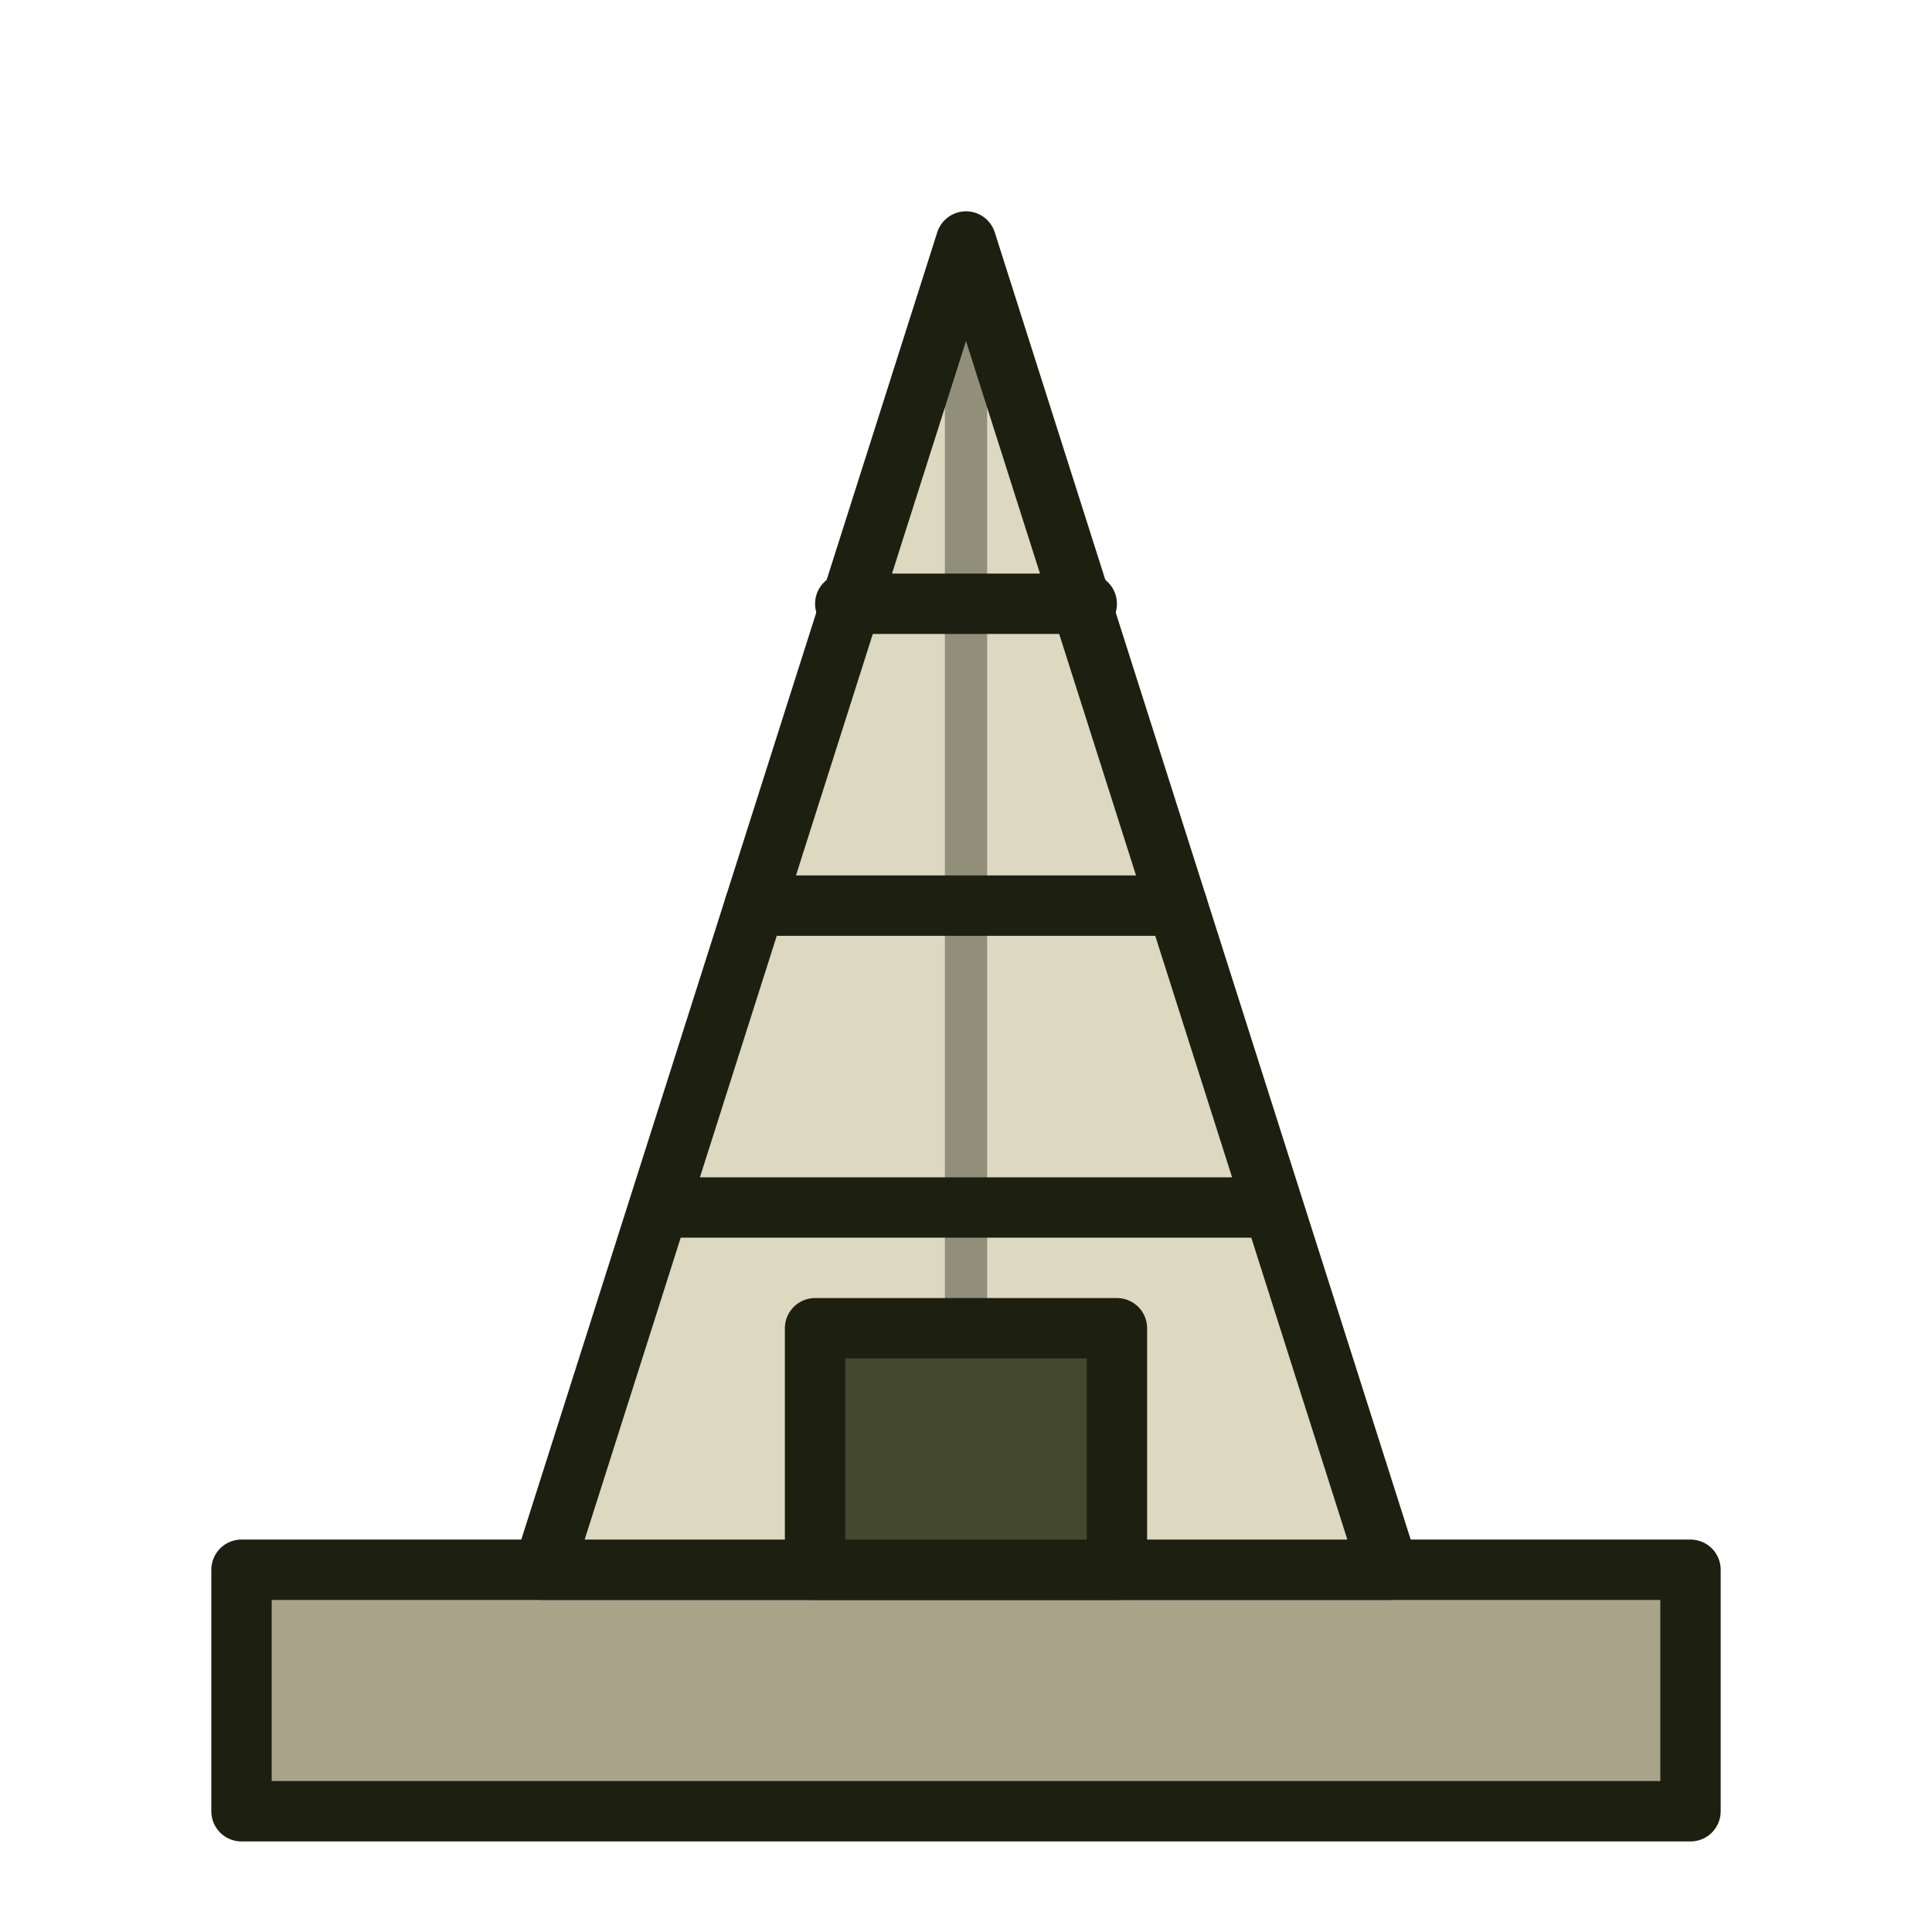
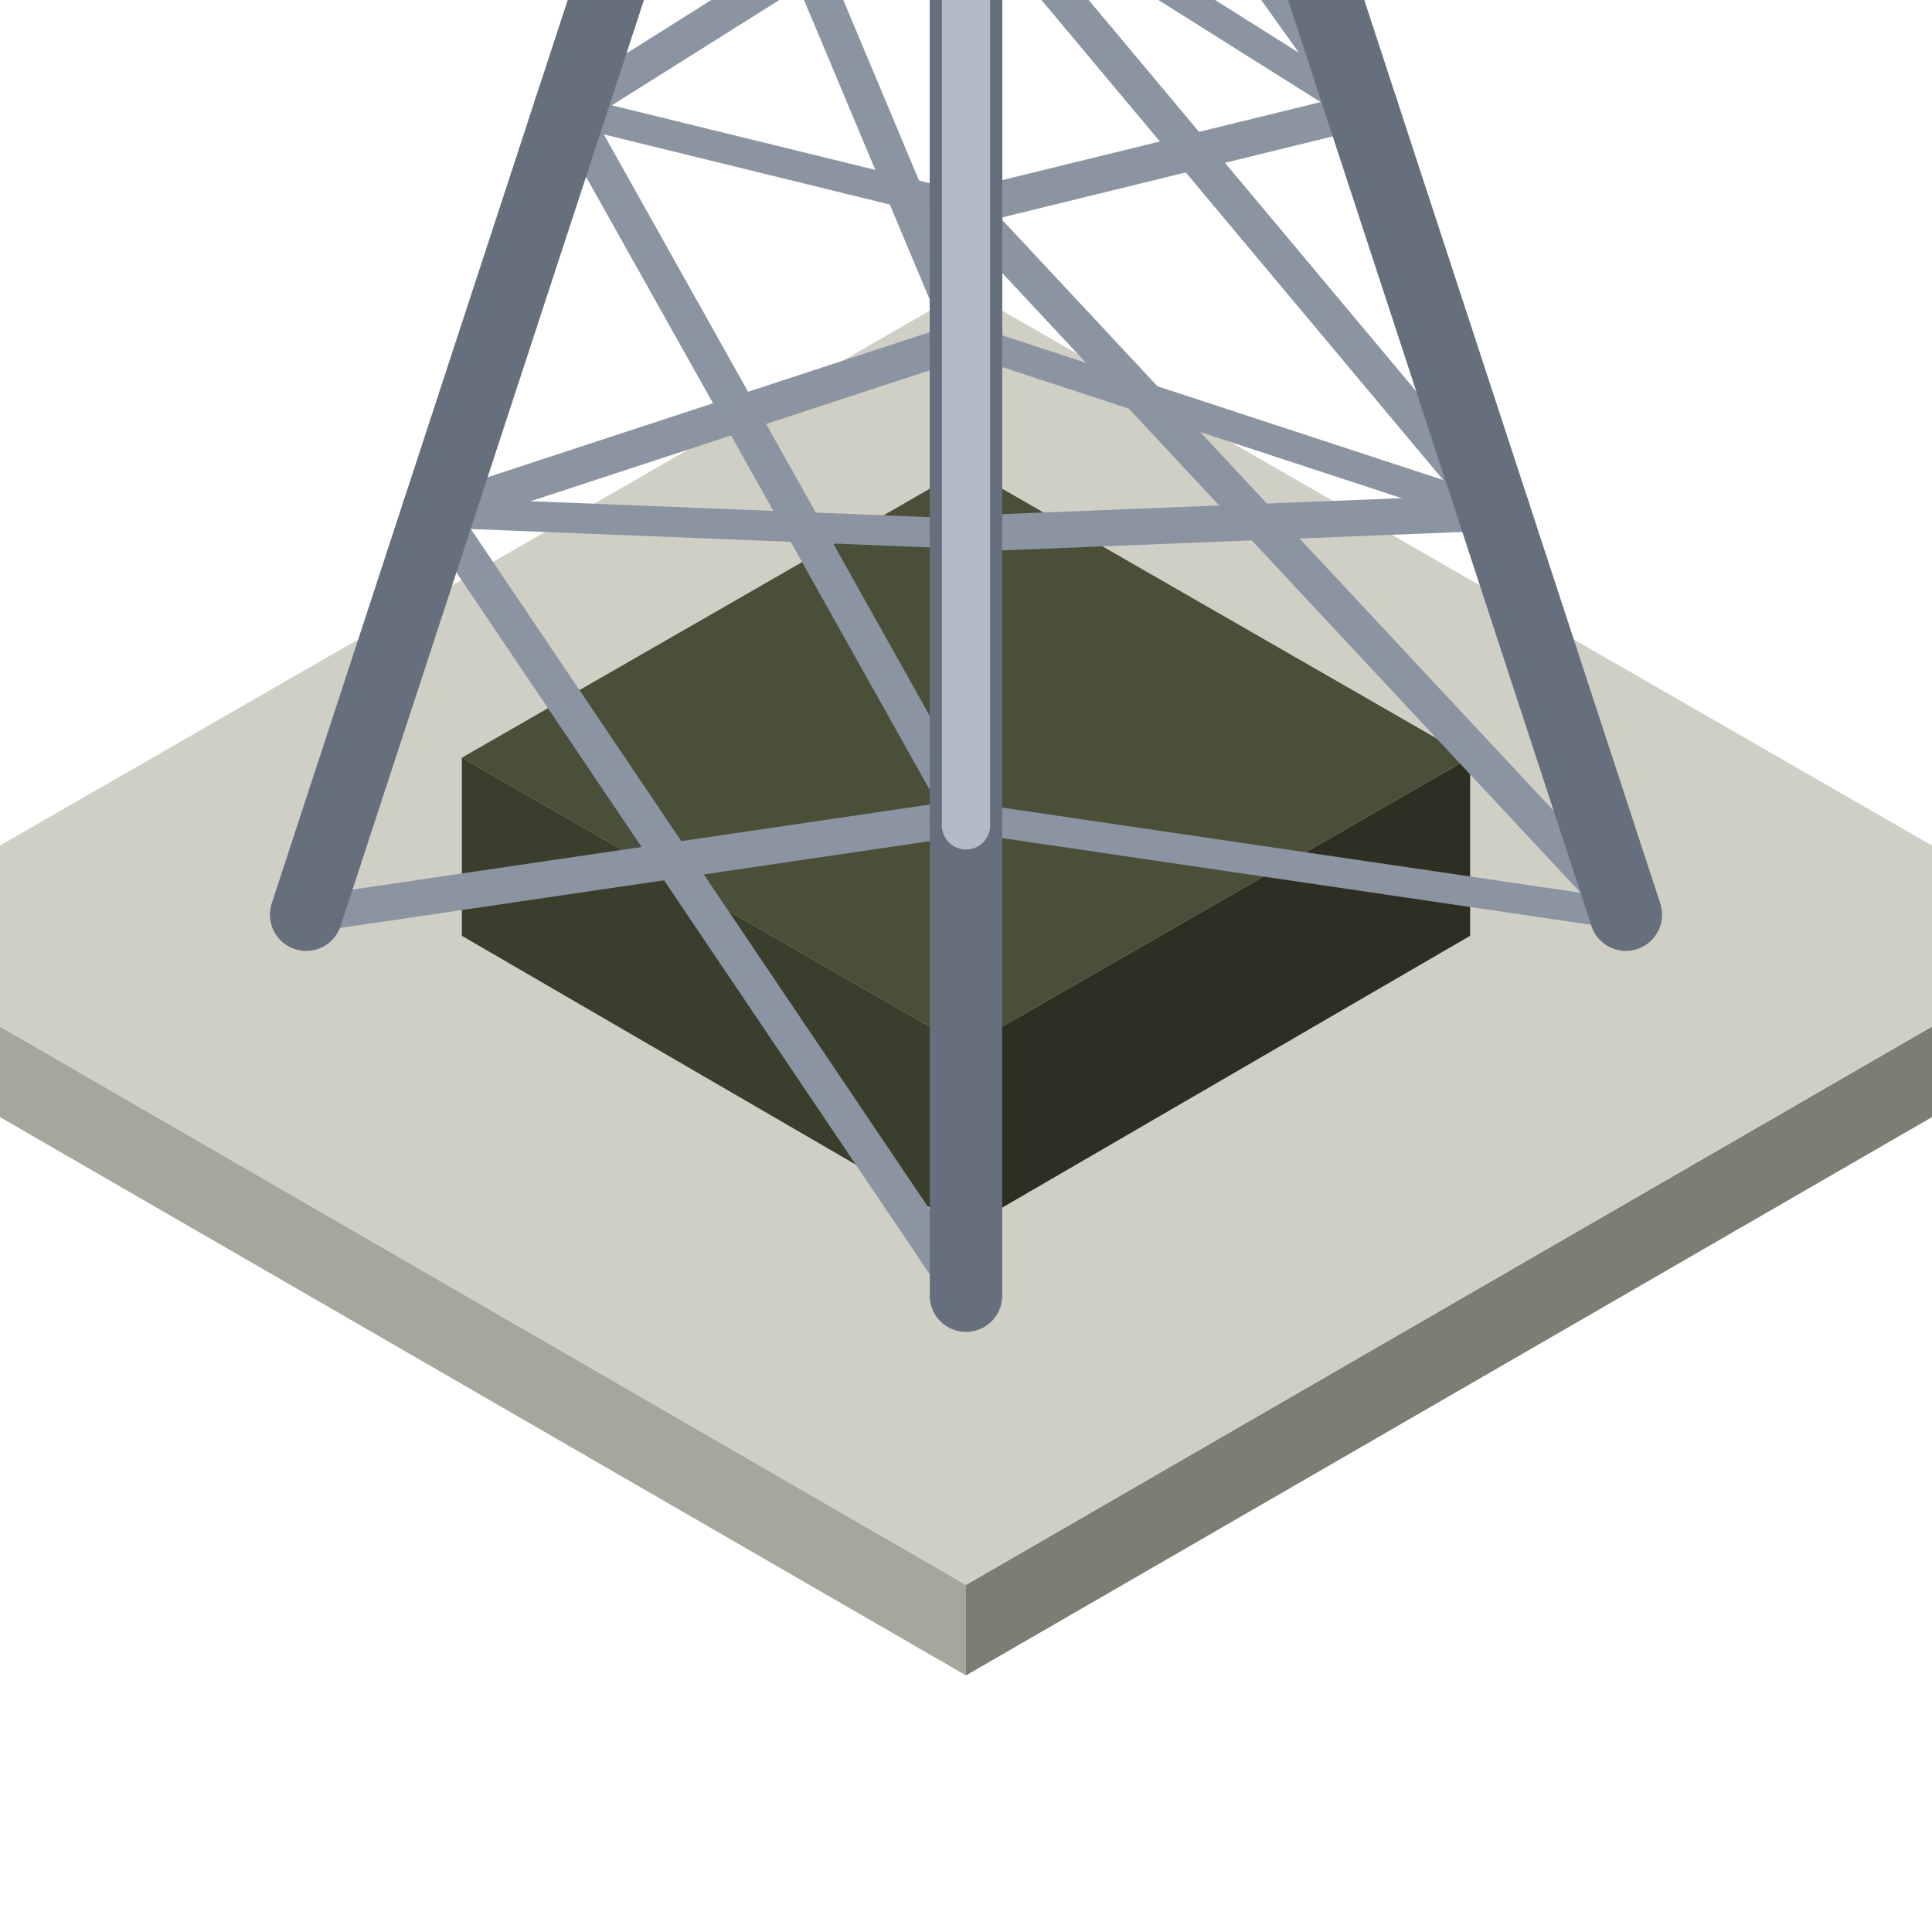
- <svg xmlns="http://www.w3.org/2000/svg" viewBox="0 0 64 64" fill="none" stroke="#1d1f11" stroke-width="2" stroke-linejoin="round" stroke-linecap="round">
-   <rect x="8" y="52" width="48" height="8" fill="#a8a389" />
-   <path d="M18 52L32 8l14 44z" fill="#ddd8c0" />
-   <path d="M22 40h20M25 30h14M28 20h8" stroke-width="2" />
-   <path d="M32 8v44" stroke-width="1.4" opacity=".4" />
-   <rect x="27" y="44" width="10" height="8" fill="#43482f" />
+ <svg xmlns="http://www.w3.org/2000/svg" viewBox="0 0 64 64" fill="none">
+   <path d="M-5.2 34.0L32.0 55.5L32.0 52.5L-5.2 31.0Z" fill="#a6a69c" />
+   <path d="M69.2 34.0L32.0 55.5L32.0 52.5L69.2 31.0Z" fill="#7d7d74" />
+   <path d="M32.0 9.6L69.2 31.0L32.0 52.5L-5.2 31.0Z" fill="#cfcfc6" />
+   <path d="M15.3 31.0L32.0 40.7L32.0 34.7L15.3 25.1Z" fill="#3a3e2d" />
+   <path d="M48.7 31.0L32.0 40.7L32.0 34.7L48.7 25.1Z" fill="#2c2f22" />
+   <path d="M32.0 15.5L48.7 25.1L32.0 34.7L15.3 25.1Z" fill="#4a4f3a" />
+   <path d="M32 17.68L49.494 16.98" stroke="#8b95a1" stroke-width="1.2" stroke-linecap="round" />
+   <path d="M53.858 30.3L32 6.879" stroke="#8b95a1" stroke-width="1.2" stroke-linecap="round" />
+   <path d="M32 17.68L14.506 16.98" stroke="#8b95a1" stroke-width="1" stroke-linecap="round" />
+   <path d="M10.142 30.3L32 27.081" stroke="#8b95a1" stroke-width="1.2" stroke-linecap="round" />
+   <path d="M32 42.92L14.506 16.98" stroke="#8b95a1" stroke-width="1.2" stroke-linecap="round" />
+   <path d="M53.858 30.3L32 27.081" stroke="#8b95a1" stroke-width="1" stroke-linecap="round" />
+   <path d="M32 17.68L32 6.879" stroke="#66707c" stroke-width="2.4" stroke-linecap="round" />
+   <path d="M53.858 30.3L49.494 16.98" stroke="#66707c" stroke-width="2.4" stroke-linecap="round" />
+   <path d="M10.142 30.3L14.506 16.98" stroke="#66707c" stroke-width="2.4" stroke-linecap="round" />
+   <path d="M32 42.92L32 27.081" stroke="#66707c" stroke-width="2.4" stroke-linecap="round" />
+   <path d="M32 6.879L45.13 3.66" stroke="#8b95a1" stroke-width="1.2" stroke-linecap="round" />
+   <path d="M49.494 16.98L32 -3.921" stroke="#8b95a1" stroke-width="1.2" stroke-linecap="round" />
+   <path d="M32 6.879L18.87 3.66" stroke="#8b95a1" stroke-width="1" stroke-linecap="round" />
+   <path d="M14.506 16.98L32 11.241" stroke="#8b95a1" stroke-width="1.2" stroke-linecap="round" />
+   <path d="M32 27.081L18.87 3.66" stroke="#8b95a1" stroke-width="1.2" stroke-linecap="round" />
+   <path d="M49.494 16.98L32 11.241" stroke="#8b95a1" stroke-width="1" stroke-linecap="round" />
+   <path d="M32 6.879L32 -3.921" stroke="#66707c" stroke-width="2.4" stroke-linecap="round" />
+   <path d="M49.494 16.98L45.13 3.66" stroke="#66707c" stroke-width="2.4" stroke-linecap="round" />
+   <path d="M14.506 16.98L18.87 3.66" stroke="#66707c" stroke-width="2.4" stroke-linecap="round" />
+   <path d="M32 27.081L32 11.241" stroke="#66707c" stroke-width="2.4" stroke-linecap="round" />
+   <path d="M32 -3.921L40.767 -9.66" stroke="#8b95a1" stroke-width="1.2" stroke-linecap="round" />
+   <path d="M45.13 3.66L32 -14.722" stroke="#8b95a1" stroke-width="1.2" stroke-linecap="round" />
+   <path d="M32 -3.921L23.233 -9.66" stroke="#8b95a1" stroke-width="1" stroke-linecap="round" />
+   <path d="M18.87 3.66L32 -4.598" stroke="#8b95a1" stroke-width="1.2" stroke-linecap="round" />
+   <path d="M32 11.241L23.233 -9.66" stroke="#8b95a1" stroke-width="1.2" stroke-linecap="round" />
+   <path d="M45.13 3.66L32 -4.598" stroke="#8b95a1" stroke-width="1" stroke-linecap="round" />
+   <path d="M32 -3.921L32 -14.722" stroke="#66707c" stroke-width="2.4" stroke-linecap="round" />
+   <path d="M45.13 3.66L40.767 -9.66" stroke="#66707c" stroke-width="2.4" stroke-linecap="round" />
+   <path d="M18.87 3.66L23.233 -9.66" stroke="#66707c" stroke-width="2.4" stroke-linecap="round" />
+   <path d="M32 11.241L32 -4.598" stroke="#66707c" stroke-width="2.4" stroke-linecap="round" />
+   <path d="M23.2 -9.7L32.0 -4.6L32.0 -7.9L23.2 -13.0Z" fill="#9a6742" />
+   <path d="M40.8 -9.7L32.0 -4.6L32.0 -7.9L40.8 -13.0Z" fill="#754d30" />
+   <path d="M32.0 -18.1L40.8 -13.0L32.0 -7.9L23.2 -13.0Z" fill="#c08356" />
+   <path d="M32 27.34L32 -9.66" stroke="#b3bcc6" stroke-width="1.6" stroke-linecap="round" />
</svg>
